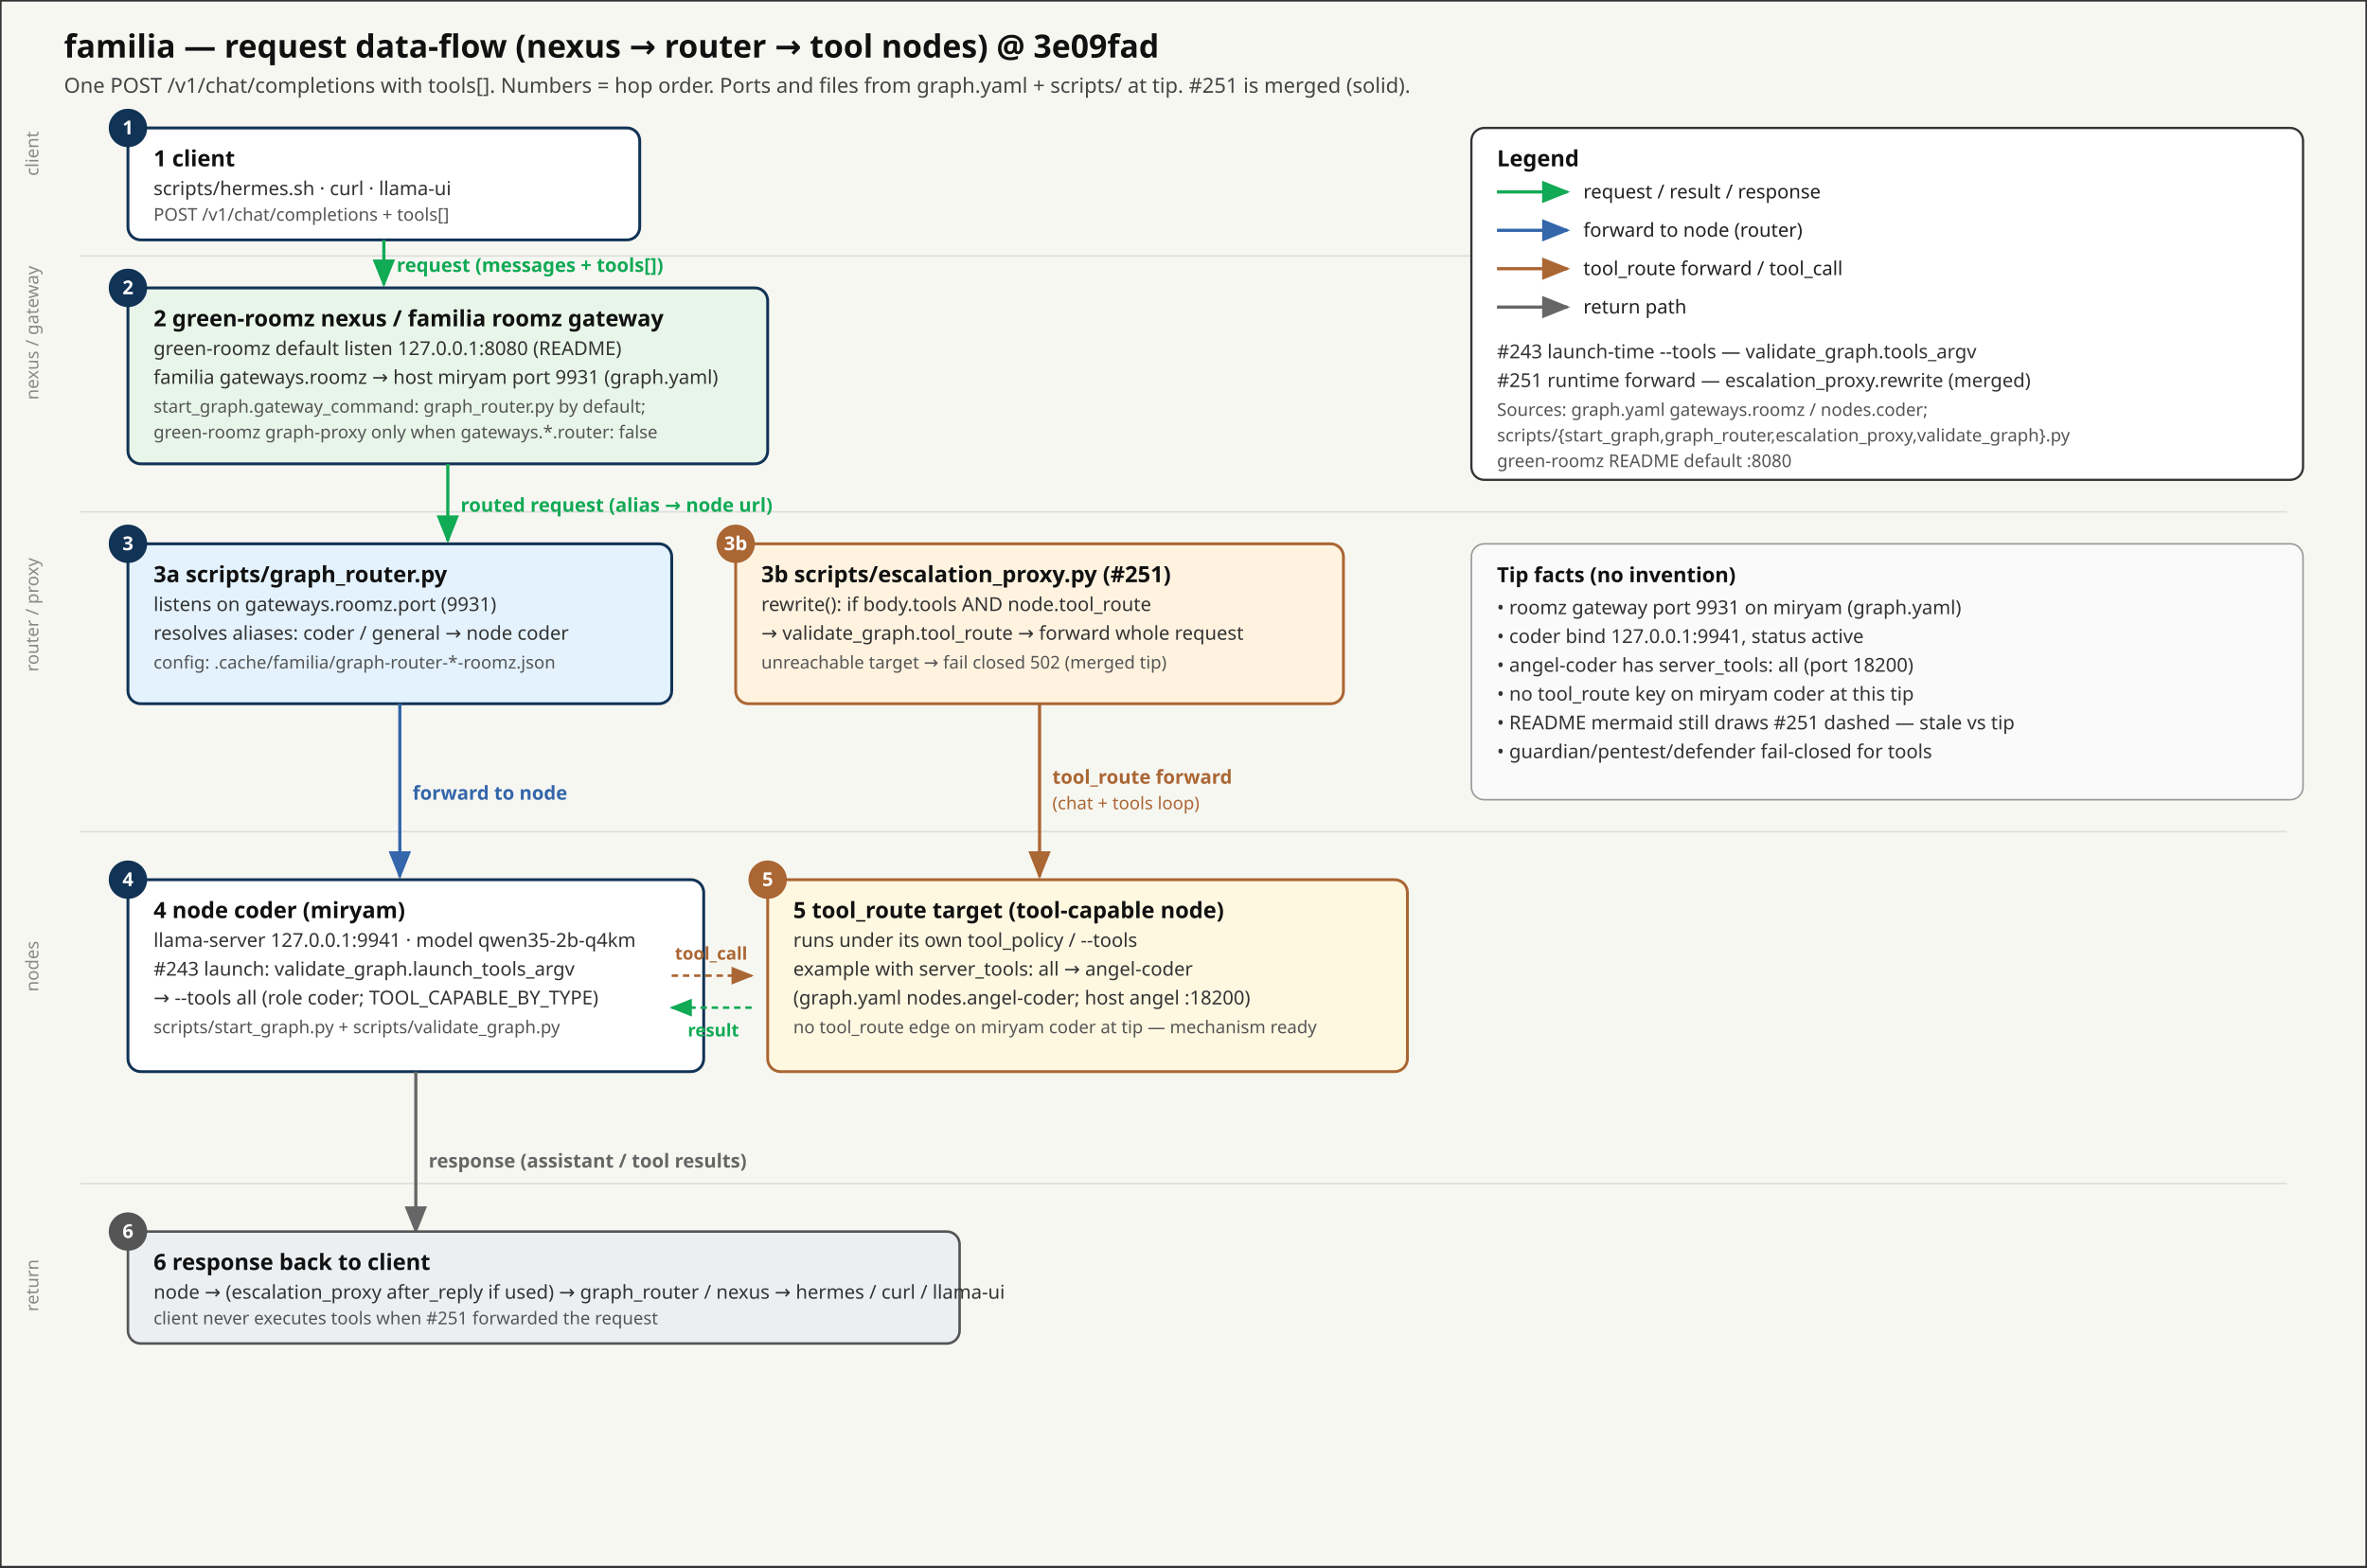
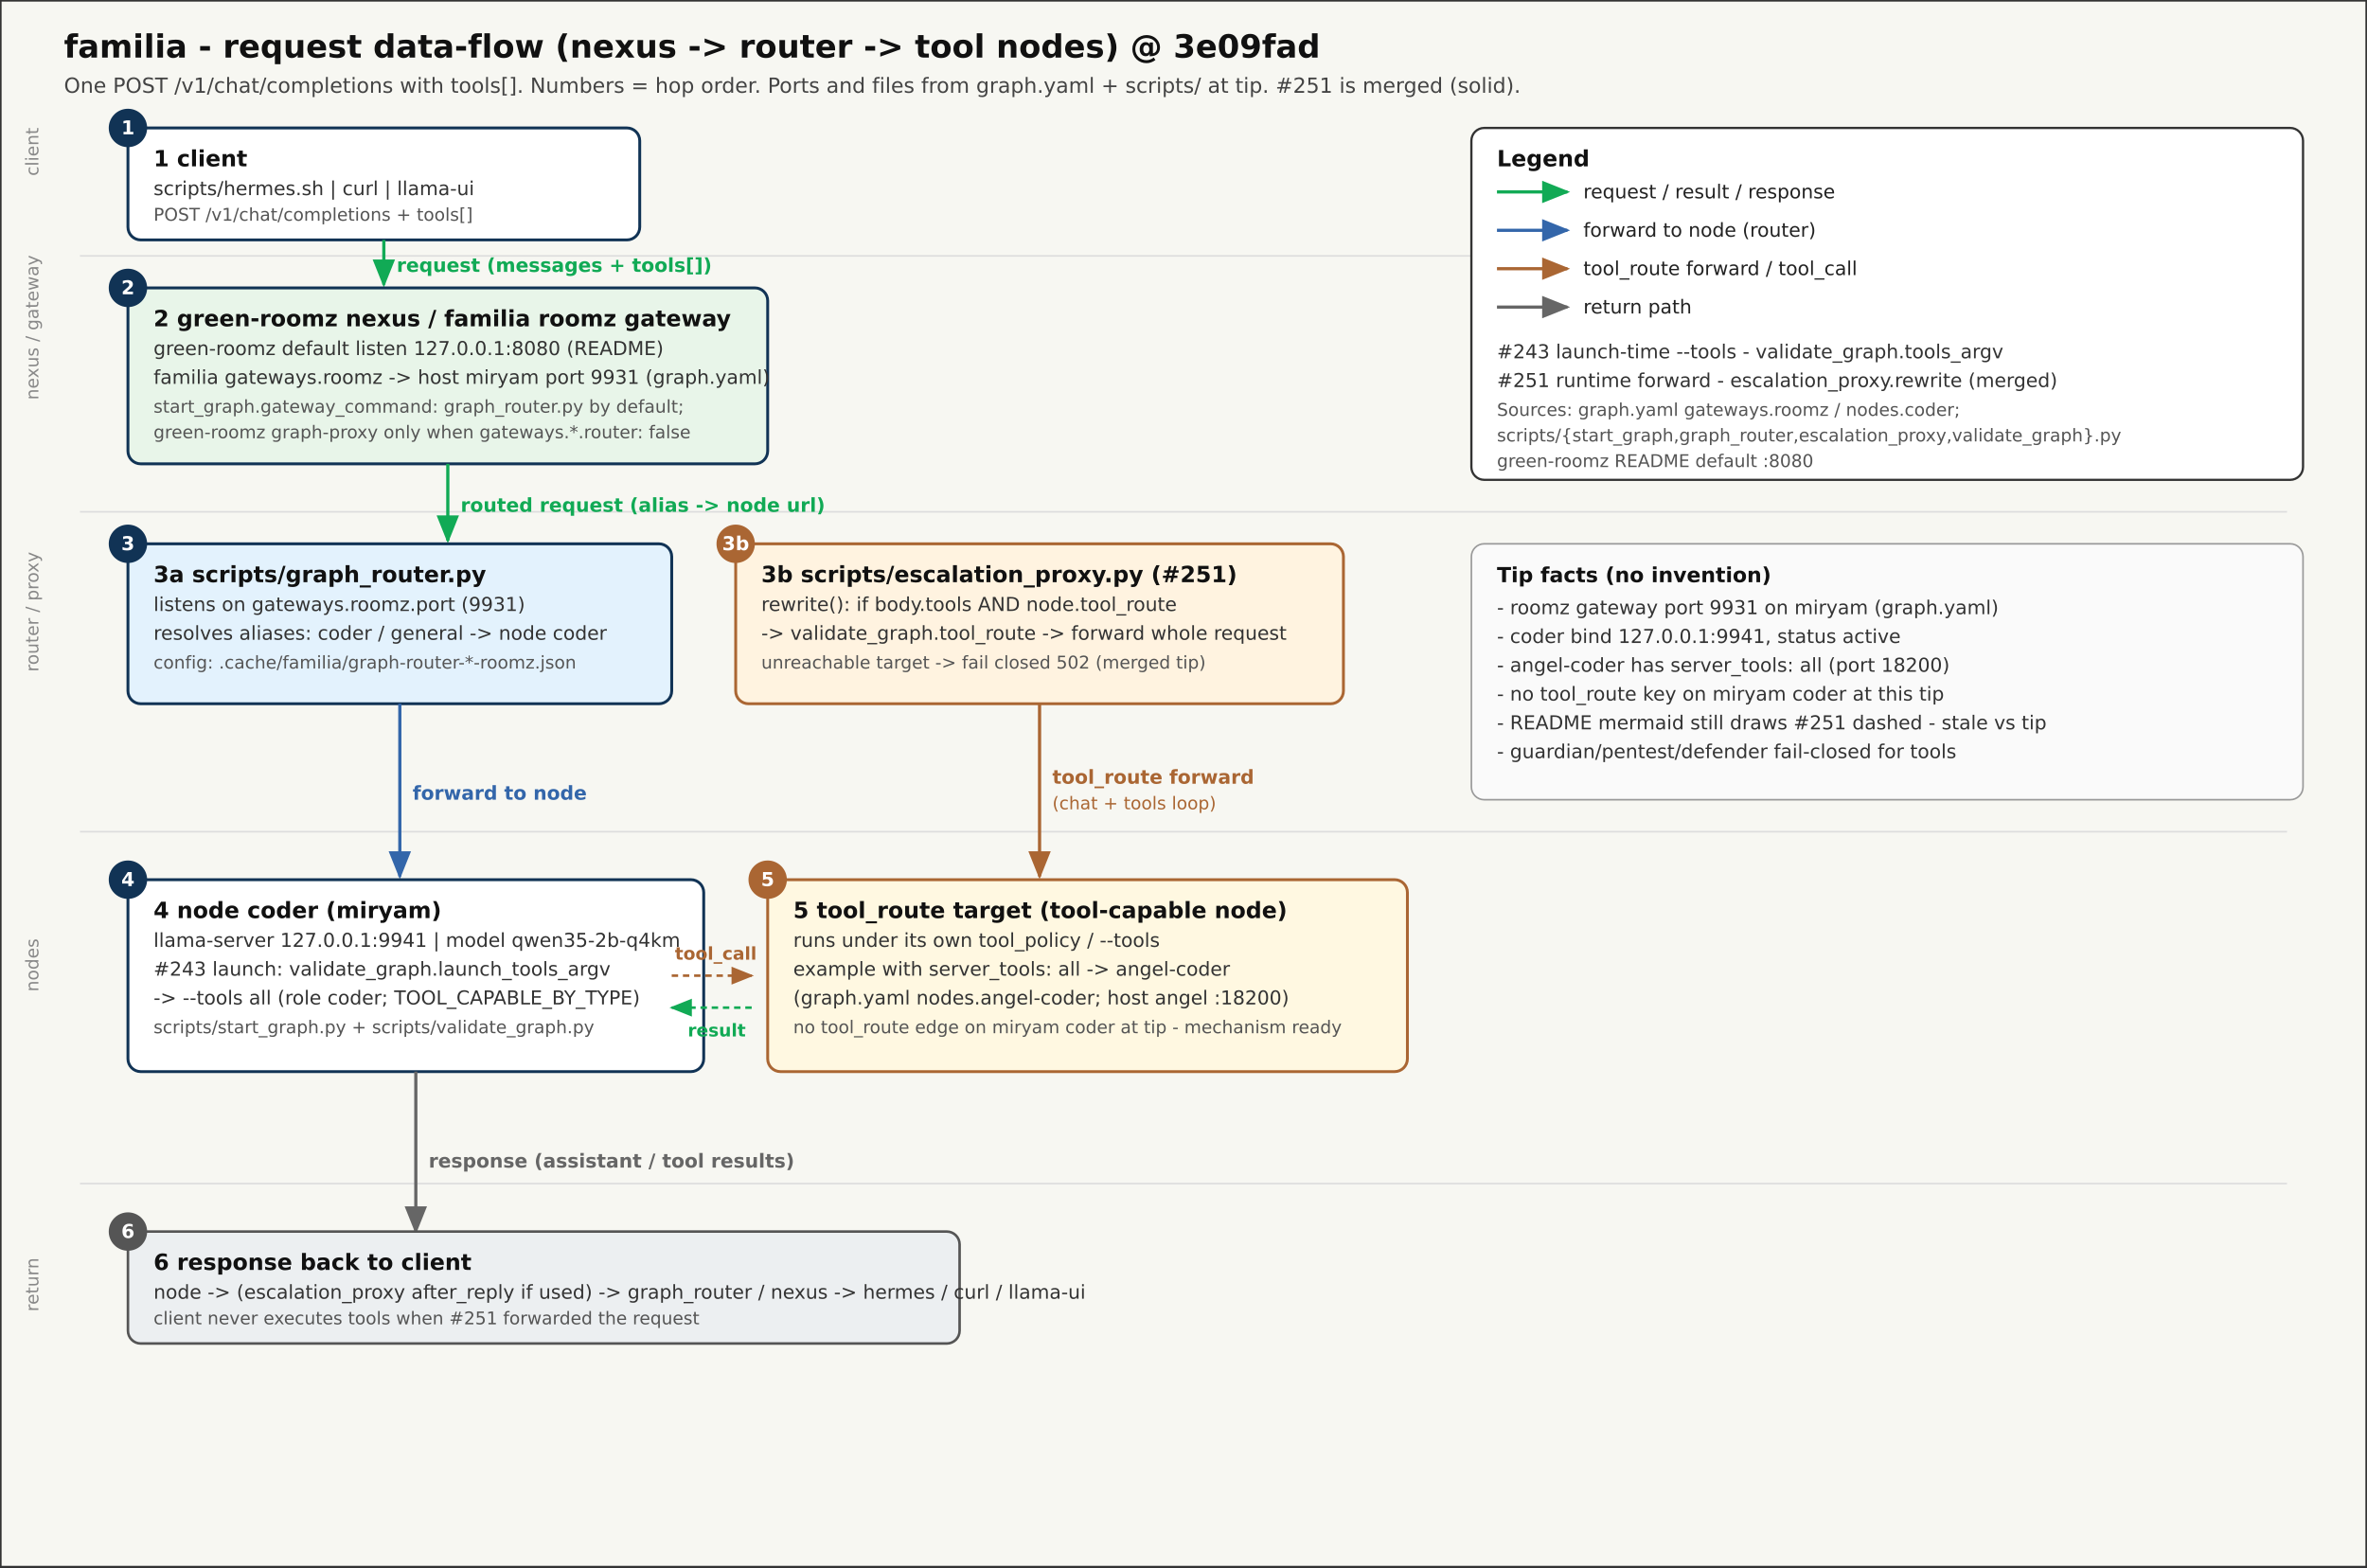
<svg xmlns="http://www.w3.org/2000/svg" width="1480" height="980" viewBox="0 0 1480 980">
  <defs>
    <marker id="arr" viewBox="0 0 10 8" refX="9" refY="4" markerWidth="9" markerHeight="7" orient="auto">
      <path d="M0,0 L10,4 L0,8 Z" fill="#1a5" />
    </marker>
    <marker id="arrb" viewBox="0 0 10 8" refX="9" refY="4" markerWidth="9" markerHeight="7" orient="auto">
      <path d="M0,0 L10,4 L0,8 Z" fill="#36a" />
    </marker>
    <marker id="arro" viewBox="0 0 10 8" refX="9" refY="4" markerWidth="9" markerHeight="7" orient="auto">
      <path d="M0,0 L10,4 L0,8 Z" fill="#a63" />
    </marker>
    <marker id="arrd" viewBox="0 0 10 8" refX="9" refY="4" markerWidth="9" markerHeight="7" orient="auto">
      <path d="M0,0 L10,4 L0,8 Z" fill="#666" />
    </marker>
  </defs>
  <rect width="1480" height="980" fill="#f7f7f2" stroke="#333" stroke-width="2" />
-   <text x="40" y="36" font-family="sans-serif" font-size="20" font-weight="bold" fill="#111">familia — request data-flow (nexus → router → tool nodes) @ 3e09fad</text>
-   <text x="40" y="58" font-family="sans-serif" font-size="13" fill="#444">One POST /v1/chat/completions with tools[]. Numbers = hop order. Ports and files from graph.yaml + scripts/ at tip. #251 is merged (solid).</text>
-   <text x="24" y="110" font-family="sans-serif" font-size="11" fill="#888" transform="rotate(-90 24 110)">client</text>
-   <text x="24" y="250" font-family="sans-serif" font-size="11" fill="#888" transform="rotate(-90 24 250)">nexus / gateway</text>
-   <text x="24" y="420" font-family="sans-serif" font-size="11" fill="#888" transform="rotate(-90 24 420)">router / proxy</text>
-   <text x="24" y="620" font-family="sans-serif" font-size="11" fill="#888" transform="rotate(-90 24 620)">nodes</text>
-   <text x="24" y="820" font-family="sans-serif" font-size="11" fill="#888" transform="rotate(-90 24 820)">return</text>
+   <text x="40" y="36" font-family="DejaVu Sans, Arial, sans-serif" font-size="20" font-weight="bold" fill="#111">familia - request data-flow (nexus -&gt; router -&gt; tool nodes) @ 3e09fad</text>
+   <text x="40" y="58" font-family="DejaVu Sans, Arial, sans-serif" font-size="13" fill="#444">One POST /v1/chat/completions with tools[]. Numbers = hop order. Ports and files from graph.yaml + scripts/ at tip. #251 is merged (solid).</text>
+   <text x="24" y="110" font-family="DejaVu Sans, Arial, sans-serif" font-size="11" fill="#888" transform="rotate(-90 24 110)">client</text>
+   <text x="24" y="250" font-family="DejaVu Sans, Arial, sans-serif" font-size="11" fill="#888" transform="rotate(-90 24 250)">nexus / gateway</text>
+   <text x="24" y="420" font-family="DejaVu Sans, Arial, sans-serif" font-size="11" fill="#888" transform="rotate(-90 24 420)">router / proxy</text>
+   <text x="24" y="620" font-family="DejaVu Sans, Arial, sans-serif" font-size="11" fill="#888" transform="rotate(-90 24 620)">nodes</text>
+   <text x="24" y="820" font-family="DejaVu Sans, Arial, sans-serif" font-size="11" fill="#888" transform="rotate(-90 24 820)">return</text>
  <line x1="50" y1="160" x2="1430" y2="160" stroke="#ddd" />
  <line x1="50" y1="320" x2="1430" y2="320" stroke="#ddd" />
  <line x1="50" y1="520" x2="1430" y2="520" stroke="#ddd" />
  <line x1="50" y1="740" x2="1430" y2="740" stroke="#ddd" />
  <rect x="80" y="80" width="320" height="70" rx="8" fill="#fff" stroke="#135" stroke-width="1.8" />
-   <text x="96" y="104" font-family="sans-serif" font-size="14" font-weight="bold" fill="#111">1  client</text>
-   <text x="96" y="122" font-family="sans-serif" font-size="12" fill="#333">scripts/hermes.sh · curl · llama-ui</text>
-   <text x="96" y="138" font-family="sans-serif" font-size="11" fill="#555">POST /v1/chat/completions + tools[]</text>
+   <text x="96" y="104" font-family="DejaVu Sans, Arial, sans-serif" font-size="14" font-weight="bold" fill="#111">1  client</text>
+   <text x="96" y="122" font-family="DejaVu Sans, Arial, sans-serif" font-size="12" fill="#333">scripts/hermes.sh | curl | llama-ui</text>
+   <text x="96" y="138" font-family="DejaVu Sans, Arial, sans-serif" font-size="11" fill="#555">POST /v1/chat/completions + tools[]</text>
  <circle cx="80" cy="80" r="12" fill="#135" />
-   <text x="80" y="84" text-anchor="middle" font-family="sans-serif" font-size="12" font-weight="bold" fill="#fff">1</text>
+   <text x="80" y="84" text-anchor="middle" font-family="DejaVu Sans, Arial, sans-serif" font-size="12" font-weight="bold" fill="#fff">1</text>
  <path d="M240,150 L240,178" fill="none" stroke="#1a5" stroke-width="2" marker-end="url(#arr)" />
-   <text x="248" y="170" font-family="sans-serif" font-size="12" font-weight="bold" fill="#1a5">request (messages + tools[])</text>
+   <text x="248" y="170" font-family="DejaVu Sans, Arial, sans-serif" font-size="12" font-weight="bold" fill="#1a5">request (messages + tools[])</text>
  <rect x="80" y="180" width="400" height="110" rx="8" fill="#e8f5e9" stroke="#135" stroke-width="1.8" />
-   <text x="96" y="204" font-family="sans-serif" font-size="14" font-weight="bold" fill="#111">2  green-roomz nexus / familia roomz gateway</text>
-   <text x="96" y="222" font-family="sans-serif" font-size="12" fill="#333">green-roomz default listen 127.0.0.1:8080 (README)</text>
-   <text x="96" y="240" font-family="sans-serif" font-size="12" fill="#333">familia gateways.roomz → host miryam port 9931 (graph.yaml)</text>
-   <text x="96" y="258" font-family="sans-serif" font-size="11" fill="#555">start_graph.gateway_command: graph_router.py by default;</text>
-   <text x="96" y="274" font-family="sans-serif" font-size="11" fill="#555">green-roomz graph-proxy only when gateways.*.router: false</text>
+   <text x="96" y="204" font-family="DejaVu Sans, Arial, sans-serif" font-size="14" font-weight="bold" fill="#111">2  green-roomz nexus / familia roomz gateway</text>
+   <text x="96" y="222" font-family="DejaVu Sans, Arial, sans-serif" font-size="12" fill="#333">green-roomz default listen 127.0.0.1:8080 (README)</text>
+   <text x="96" y="240" font-family="DejaVu Sans, Arial, sans-serif" font-size="12" fill="#333">familia gateways.roomz -&gt; host miryam port 9931 (graph.yaml)</text>
+   <text x="96" y="258" font-family="DejaVu Sans, Arial, sans-serif" font-size="11" fill="#555">start_graph.gateway_command: graph_router.py by default;</text>
+   <text x="96" y="274" font-family="DejaVu Sans, Arial, sans-serif" font-size="11" fill="#555">green-roomz graph-proxy only when gateways.*.router: false</text>
  <circle cx="80" cy="180" r="12" fill="#135" />
-   <text x="80" y="184" text-anchor="middle" font-family="sans-serif" font-size="12" font-weight="bold" fill="#fff">2</text>
+   <text x="80" y="184" text-anchor="middle" font-family="DejaVu Sans, Arial, sans-serif" font-size="12" font-weight="bold" fill="#fff">2</text>
  <path d="M280,290 L280,338" fill="none" stroke="#1a5" stroke-width="2" marker-end="url(#arr)" />
-   <text x="288" y="320" font-family="sans-serif" font-size="12" font-weight="bold" fill="#1a5">routed request (alias → node url)</text>
+   <text x="288" y="320" font-family="DejaVu Sans, Arial, sans-serif" font-size="12" font-weight="bold" fill="#1a5">routed request (alias -&gt; node url)</text>
  <rect x="80" y="340" width="340" height="100" rx="8" fill="#e3f2fd" stroke="#135" stroke-width="1.8" />
-   <text x="96" y="364" font-family="sans-serif" font-size="14" font-weight="bold" fill="#111">3a  scripts/graph_router.py</text>
-   <text x="96" y="382" font-family="sans-serif" font-size="12" fill="#333">listens on gateways.roomz.port (9931)</text>
-   <text x="96" y="400" font-family="sans-serif" font-size="12" fill="#333">resolves aliases: coder / general → node coder</text>
-   <text x="96" y="418" font-family="sans-serif" font-size="11" fill="#555">config: .cache/familia/graph-router-*-roomz.json</text>
+   <text x="96" y="364" font-family="DejaVu Sans, Arial, sans-serif" font-size="14" font-weight="bold" fill="#111">3a  scripts/graph_router.py</text>
+   <text x="96" y="382" font-family="DejaVu Sans, Arial, sans-serif" font-size="12" fill="#333">listens on gateways.roomz.port (9931)</text>
+   <text x="96" y="400" font-family="DejaVu Sans, Arial, sans-serif" font-size="12" fill="#333">resolves aliases: coder / general -&gt; node coder</text>
+   <text x="96" y="418" font-family="DejaVu Sans, Arial, sans-serif" font-size="11" fill="#555">config: .cache/familia/graph-router-*-roomz.json</text>
  <circle cx="80" cy="340" r="12" fill="#135" />
-   <text x="80" y="344" text-anchor="middle" font-family="sans-serif" font-size="12" font-weight="bold" fill="#fff">3</text>
+   <text x="80" y="344" text-anchor="middle" font-family="DejaVu Sans, Arial, sans-serif" font-size="12" font-weight="bold" fill="#fff">3</text>
  <rect x="460" y="340" width="380" height="100" rx="8" fill="#fff3e0" stroke="#a63" stroke-width="1.8" />
-   <text x="476" y="364" font-family="sans-serif" font-size="14" font-weight="bold" fill="#111">3b  scripts/escalation_proxy.py  (#251)</text>
-   <text x="476" y="382" font-family="sans-serif" font-size="12" fill="#333">rewrite(): if body.tools AND node.tool_route</text>
-   <text x="476" y="400" font-family="sans-serif" font-size="12" fill="#333">→ validate_graph.tool_route → forward whole request</text>
-   <text x="476" y="418" font-family="sans-serif" font-size="11" fill="#555">unreachable target → fail closed 502 (merged tip)</text>
+   <text x="476" y="364" font-family="DejaVu Sans, Arial, sans-serif" font-size="14" font-weight="bold" fill="#111">3b  scripts/escalation_proxy.py  (#251)</text>
+   <text x="476" y="382" font-family="DejaVu Sans, Arial, sans-serif" font-size="12" fill="#333">rewrite(): if body.tools AND node.tool_route</text>
+   <text x="476" y="400" font-family="DejaVu Sans, Arial, sans-serif" font-size="12" fill="#333">-&gt; validate_graph.tool_route -&gt; forward whole request</text>
+   <text x="476" y="418" font-family="DejaVu Sans, Arial, sans-serif" font-size="11" fill="#555">unreachable target -&gt; fail closed 502 (merged tip)</text>
  <circle cx="460" cy="340" r="12" fill="#a63" />
-   <text x="460" y="344" text-anchor="middle" font-family="sans-serif" font-size="12" font-weight="bold" fill="#fff">3b</text>
+   <text x="460" y="344" text-anchor="middle" font-family="DejaVu Sans, Arial, sans-serif" font-size="12" font-weight="bold" fill="#fff">3b</text>
  <path d="M250,440 L250,548" fill="none" stroke="#36a" stroke-width="2" marker-end="url(#arrb)" />
-   <text x="258" y="500" font-family="sans-serif" font-size="12" font-weight="bold" fill="#36a">forward to node</text>
+   <text x="258" y="500" font-family="DejaVu Sans, Arial, sans-serif" font-size="12" font-weight="bold" fill="#36a">forward to node</text>
  <path d="M650,440 L650,548" fill="none" stroke="#a63" stroke-width="2" marker-end="url(#arro)" />
-   <text x="658" y="490" font-family="sans-serif" font-size="12" font-weight="bold" fill="#a63">tool_route forward</text>
-   <text x="658" y="506" font-family="sans-serif" font-size="11" fill="#a63">(chat + tools loop)</text>
+   <text x="658" y="490" font-family="DejaVu Sans, Arial, sans-serif" font-size="12" font-weight="bold" fill="#a63">tool_route forward</text>
+   <text x="658" y="506" font-family="DejaVu Sans, Arial, sans-serif" font-size="11" fill="#a63">(chat + tools loop)</text>
  <rect x="80" y="550" width="360" height="120" rx="8" fill="#fff" stroke="#135" stroke-width="1.8" />
-   <text x="96" y="574" font-family="sans-serif" font-size="14" font-weight="bold" fill="#111">4  node coder (miryam)</text>
-   <text x="96" y="592" font-family="sans-serif" font-size="12" fill="#333">llama-server 127.0.0.1:9941 · model qwen35-2b-q4km</text>
-   <text x="96" y="610" font-family="sans-serif" font-size="12" fill="#333">#243 launch: validate_graph.launch_tools_argv</text>
-   <text x="96" y="628" font-family="sans-serif" font-size="12" fill="#333">→ --tools all (role coder; TOOL_CAPABLE_BY_TYPE)</text>
-   <text x="96" y="646" font-family="sans-serif" font-size="11" fill="#555">scripts/start_graph.py + scripts/validate_graph.py</text>
+   <text x="96" y="574" font-family="DejaVu Sans, Arial, sans-serif" font-size="14" font-weight="bold" fill="#111">4  node coder (miryam)</text>
+   <text x="96" y="592" font-family="DejaVu Sans, Arial, sans-serif" font-size="12" fill="#333">llama-server 127.0.0.1:9941 | model qwen35-2b-q4km</text>
+   <text x="96" y="610" font-family="DejaVu Sans, Arial, sans-serif" font-size="12" fill="#333">#243 launch: validate_graph.launch_tools_argv</text>
+   <text x="96" y="628" font-family="DejaVu Sans, Arial, sans-serif" font-size="12" fill="#333">-&gt; --tools all (role coder; TOOL_CAPABLE_BY_TYPE)</text>
+   <text x="96" y="646" font-family="DejaVu Sans, Arial, sans-serif" font-size="11" fill="#555">scripts/start_graph.py + scripts/validate_graph.py</text>
  <circle cx="80" cy="550" r="12" fill="#135" />
-   <text x="80" y="554" text-anchor="middle" font-family="sans-serif" font-size="12" font-weight="bold" fill="#fff">4</text>
+   <text x="80" y="554" text-anchor="middle" font-family="DejaVu Sans, Arial, sans-serif" font-size="12" font-weight="bold" fill="#fff">4</text>
  <rect x="480" y="550" width="400" height="120" rx="8" fill="#fff8e1" stroke="#a63" stroke-width="1.8" />
-   <text x="496" y="574" font-family="sans-serif" font-size="14" font-weight="bold" fill="#111">5  tool_route target (tool-capable node)</text>
-   <text x="496" y="592" font-family="sans-serif" font-size="12" fill="#333">runs under its own tool_policy / --tools</text>
-   <text x="496" y="610" font-family="sans-serif" font-size="12" fill="#333">example with server_tools: all → angel-coder</text>
-   <text x="496" y="628" font-family="sans-serif" font-size="12" fill="#333">(graph.yaml nodes.angel-coder; host angel :18200)</text>
-   <text x="496" y="646" font-family="sans-serif" font-size="11" fill="#555">no tool_route edge on miryam coder at tip — mechanism ready</text>
+   <text x="496" y="574" font-family="DejaVu Sans, Arial, sans-serif" font-size="14" font-weight="bold" fill="#111">5  tool_route target (tool-capable node)</text>
+   <text x="496" y="592" font-family="DejaVu Sans, Arial, sans-serif" font-size="12" fill="#333">runs under its own tool_policy / --tools</text>
+   <text x="496" y="610" font-family="DejaVu Sans, Arial, sans-serif" font-size="12" fill="#333">example with server_tools: all -&gt; angel-coder</text>
+   <text x="496" y="628" font-family="DejaVu Sans, Arial, sans-serif" font-size="12" fill="#333">(graph.yaml nodes.angel-coder; host angel :18200)</text>
+   <text x="496" y="646" font-family="DejaVu Sans, Arial, sans-serif" font-size="11" fill="#555">no tool_route edge on miryam coder at tip - mechanism ready</text>
  <circle cx="480" cy="550" r="12" fill="#a63" />
-   <text x="480" y="554" text-anchor="middle" font-family="sans-serif" font-size="12" font-weight="bold" fill="#fff">5</text>
+   <text x="480" y="554" text-anchor="middle" font-family="DejaVu Sans, Arial, sans-serif" font-size="12" font-weight="bold" fill="#fff">5</text>
  <path d="M420,610 L470,610" fill="none" stroke="#a63" stroke-width="1.6" stroke-dasharray="4 3" marker-end="url(#arro)" />
-   <text x="422" y="600" font-family="sans-serif" font-size="11" font-weight="bold" fill="#a63">tool_call</text>
+   <text x="422" y="600" font-family="DejaVu Sans, Arial, sans-serif" font-size="11" font-weight="bold" fill="#a63">tool_call</text>
  <path d="M470,630 L420,630" fill="none" stroke="#1a5" stroke-width="1.6" stroke-dasharray="4 3" marker-end="url(#arr)" />
-   <text x="430" y="648" font-family="sans-serif" font-size="11" font-weight="bold" fill="#1a5">result</text>
+   <text x="430" y="648" font-family="DejaVu Sans, Arial, sans-serif" font-size="11" font-weight="bold" fill="#1a5">result</text>
  <path d="M260,670 L260,770" fill="none" stroke="#666" stroke-width="2" marker-end="url(#arrd)" />
-   <text x="268" y="730" font-family="sans-serif" font-size="12" font-weight="bold" fill="#666">response (assistant / tool results)</text>
+   <text x="268" y="730" font-family="DejaVu Sans, Arial, sans-serif" font-size="12" font-weight="bold" fill="#666">response (assistant / tool results)</text>
  <rect x="80" y="770" width="520" height="70" rx="8" fill="#eceff1" stroke="#555" stroke-width="1.6" />
-   <text x="96" y="794" font-family="sans-serif" font-size="14" font-weight="bold" fill="#111">6  response back to client</text>
-   <text x="96" y="812" font-family="sans-serif" font-size="12" fill="#333">node → (escalation_proxy after_reply if used) → graph_router / nexus → hermes / curl / llama-ui</text>
-   <text x="96" y="828" font-family="sans-serif" font-size="11" fill="#555">client never executes tools when #251 forwarded the request</text>
+   <text x="96" y="794" font-family="DejaVu Sans, Arial, sans-serif" font-size="14" font-weight="bold" fill="#111">6  response back to client</text>
+   <text x="96" y="812" font-family="DejaVu Sans, Arial, sans-serif" font-size="12" fill="#333">node -&gt; (escalation_proxy after_reply if used) -&gt; graph_router / nexus -&gt; hermes / curl / llama-ui</text>
+   <text x="96" y="828" font-family="DejaVu Sans, Arial, sans-serif" font-size="11" fill="#555">client never executes tools when #251 forwarded the request</text>
  <circle cx="80" cy="770" r="12" fill="#555" />
-   <text x="80" y="774" text-anchor="middle" font-family="sans-serif" font-size="12" font-weight="bold" fill="#fff">6</text>
+   <text x="80" y="774" text-anchor="middle" font-family="DejaVu Sans, Arial, sans-serif" font-size="12" font-weight="bold" fill="#fff">6</text>
  <rect x="920" y="80" width="520" height="220" rx="8" fill="#fff" stroke="#333" stroke-width="1.4" />
-   <text x="936" y="104" font-family="sans-serif" font-size="14" font-weight="bold" fill="#111">Legend</text>
+   <text x="936" y="104" font-family="DejaVu Sans, Arial, sans-serif" font-size="14" font-weight="bold" fill="#111">Legend</text>
  <line x1="936" y1="120" x2="980" y2="120" stroke="#1a5" stroke-width="2" marker-end="url(#arr)" />
-   <text x="990" y="124" font-family="sans-serif" font-size="12" fill="#222">request / result / response</text>
+   <text x="990" y="124" font-family="DejaVu Sans, Arial, sans-serif" font-size="12" fill="#222">request / result / response</text>
  <line x1="936" y1="144" x2="980" y2="144" stroke="#36a" stroke-width="2" marker-end="url(#arrb)" />
-   <text x="990" y="148" font-family="sans-serif" font-size="12" fill="#222">forward to node (router)</text>
+   <text x="990" y="148" font-family="DejaVu Sans, Arial, sans-serif" font-size="12" fill="#222">forward to node (router)</text>
  <line x1="936" y1="168" x2="980" y2="168" stroke="#a63" stroke-width="2" marker-end="url(#arro)" />
-   <text x="990" y="172" font-family="sans-serif" font-size="12" fill="#222">tool_route forward / tool_call</text>
+   <text x="990" y="172" font-family="DejaVu Sans, Arial, sans-serif" font-size="12" fill="#222">tool_route forward / tool_call</text>
  <line x1="936" y1="192" x2="980" y2="192" stroke="#666" stroke-width="2" marker-end="url(#arrd)" />
-   <text x="990" y="196" font-family="sans-serif" font-size="12" fill="#222">return path</text>
-   <text x="936" y="224" font-family="sans-serif" font-size="12" fill="#333">#243 launch-time --tools — validate_graph.tools_argv</text>
-   <text x="936" y="242" font-family="sans-serif" font-size="12" fill="#333">#251 runtime forward — escalation_proxy.rewrite (merged)</text>
-   <text x="936" y="260" font-family="sans-serif" font-size="11" fill="#555">Sources: graph.yaml gateways.roomz / nodes.coder;</text>
-   <text x="936" y="276" font-family="sans-serif" font-size="11" fill="#555">scripts/{start_graph,graph_router,escalation_proxy,validate_graph}.py</text>
-   <text x="936" y="292" font-family="sans-serif" font-size="11" fill="#555">green-roomz README default :8080</text>
+   <text x="990" y="196" font-family="DejaVu Sans, Arial, sans-serif" font-size="12" fill="#222">return path</text>
+   <text x="936" y="224" font-family="DejaVu Sans, Arial, sans-serif" font-size="12" fill="#333">#243 launch-time --tools - validate_graph.tools_argv</text>
+   <text x="936" y="242" font-family="DejaVu Sans, Arial, sans-serif" font-size="12" fill="#333">#251 runtime forward - escalation_proxy.rewrite (merged)</text>
+   <text x="936" y="260" font-family="DejaVu Sans, Arial, sans-serif" font-size="11" fill="#555">Sources: graph.yaml gateways.roomz / nodes.coder;</text>
+   <text x="936" y="276" font-family="DejaVu Sans, Arial, sans-serif" font-size="11" fill="#555">scripts/{start_graph,graph_router,escalation_proxy,validate_graph}.py</text>
+   <text x="936" y="292" font-family="DejaVu Sans, Arial, sans-serif" font-size="11" fill="#555">green-roomz README default :8080</text>
  <rect x="920" y="340" width="520" height="160" rx="8" fill="#fafafa" stroke="#999" stroke-width="1" />
-   <text x="936" y="364" font-family="sans-serif" font-size="13" font-weight="bold" fill="#111">Tip facts (no invention)</text>
-   <text x="936" y="384" font-family="sans-serif" font-size="12" fill="#333">• roomz gateway port 9931 on miryam (graph.yaml)</text>
-   <text x="936" y="402" font-family="sans-serif" font-size="12" fill="#333">• coder bind 127.0.0.1:9941, status active</text>
-   <text x="936" y="420" font-family="sans-serif" font-size="12" fill="#333">• angel-coder has server_tools: all (port 18200)</text>
-   <text x="936" y="438" font-family="sans-serif" font-size="12" fill="#333">• no tool_route key on miryam coder at this tip</text>
-   <text x="936" y="456" font-family="sans-serif" font-size="12" fill="#333">• README mermaid still draws #251 dashed — stale vs tip</text>
-   <text x="936" y="474" font-family="sans-serif" font-size="12" fill="#333">• guardian/pentest/defender fail-closed for tools</text>
+   <text x="936" y="364" font-family="DejaVu Sans, Arial, sans-serif" font-size="13" font-weight="bold" fill="#111">Tip facts (no invention)</text>
+   <text x="936" y="384" font-family="DejaVu Sans, Arial, sans-serif" font-size="12" fill="#333">- roomz gateway port 9931 on miryam (graph.yaml)</text>
+   <text x="936" y="402" font-family="DejaVu Sans, Arial, sans-serif" font-size="12" fill="#333">- coder bind 127.0.0.1:9941, status active</text>
+   <text x="936" y="420" font-family="DejaVu Sans, Arial, sans-serif" font-size="12" fill="#333">- angel-coder has server_tools: all (port 18200)</text>
+   <text x="936" y="438" font-family="DejaVu Sans, Arial, sans-serif" font-size="12" fill="#333">- no tool_route key on miryam coder at this tip</text>
+   <text x="936" y="456" font-family="DejaVu Sans, Arial, sans-serif" font-size="12" fill="#333">- README mermaid still draws #251 dashed - stale vs tip</text>
+   <text x="936" y="474" font-family="DejaVu Sans, Arial, sans-serif" font-size="12" fill="#333">- guardian/pentest/defender fail-closed for tools</text>
</svg>
